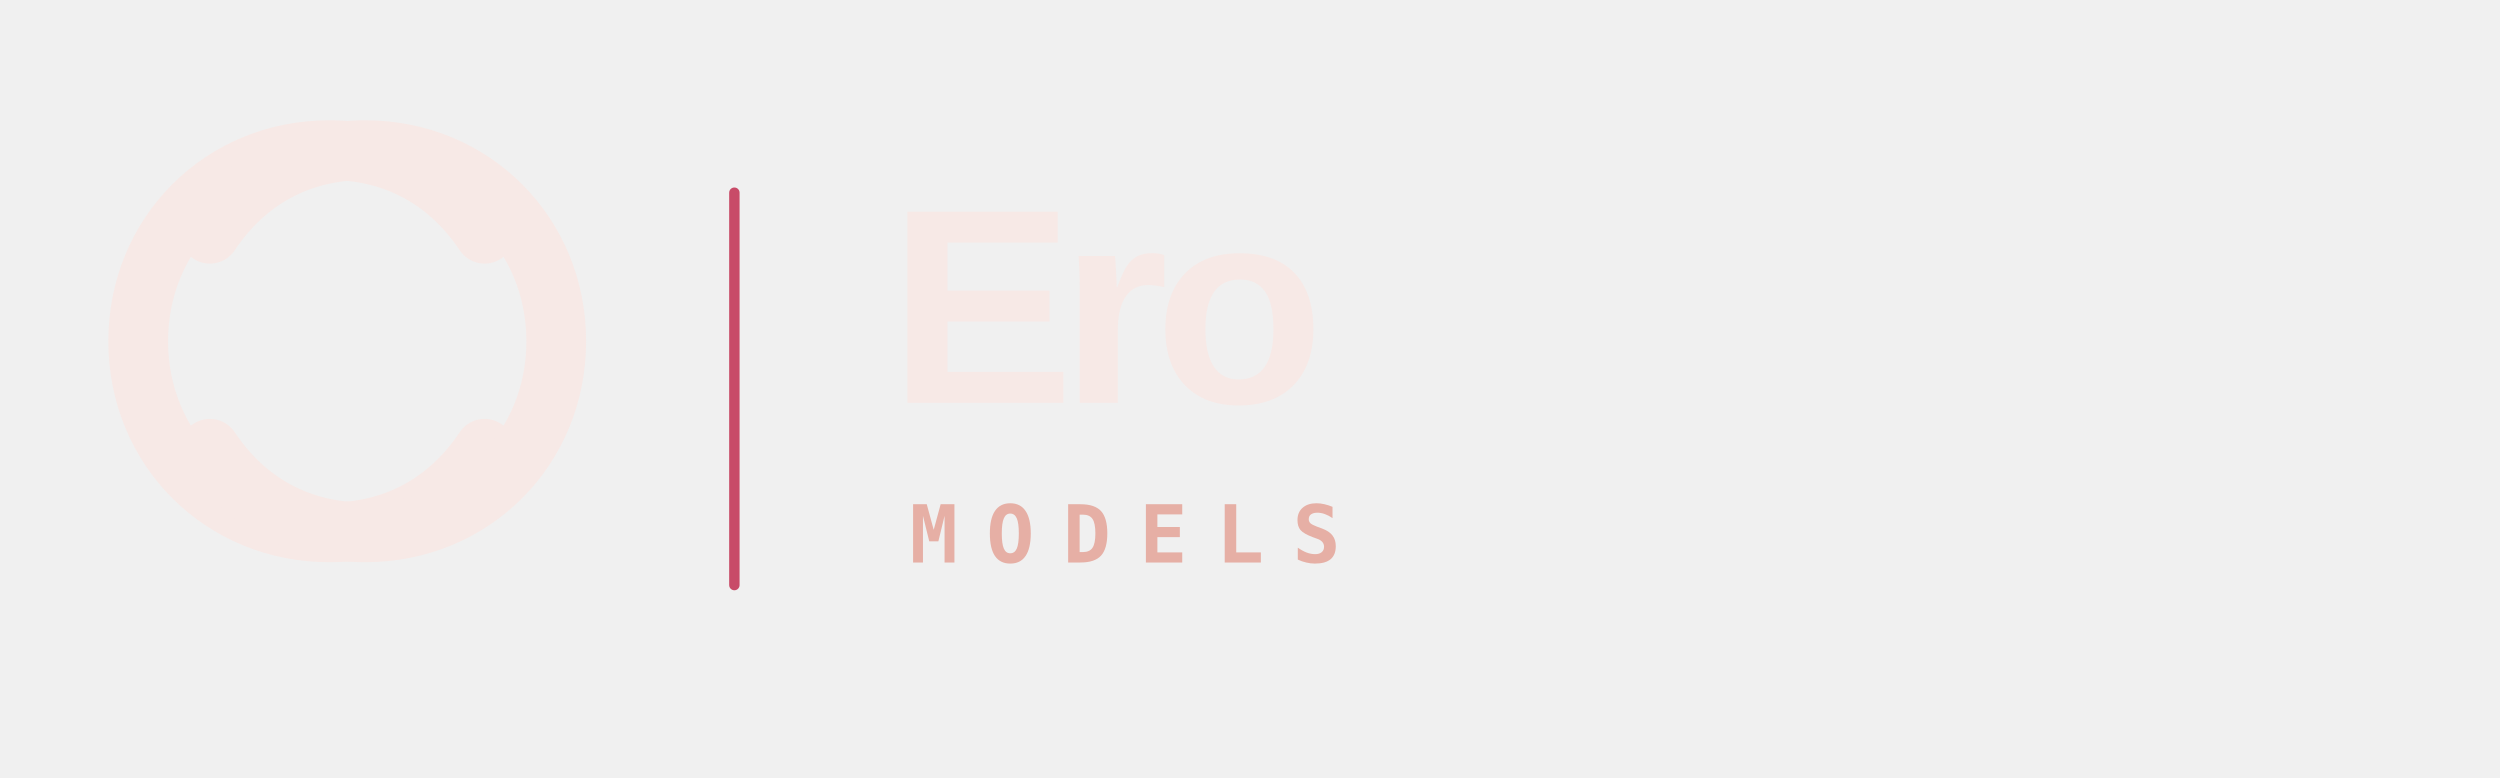
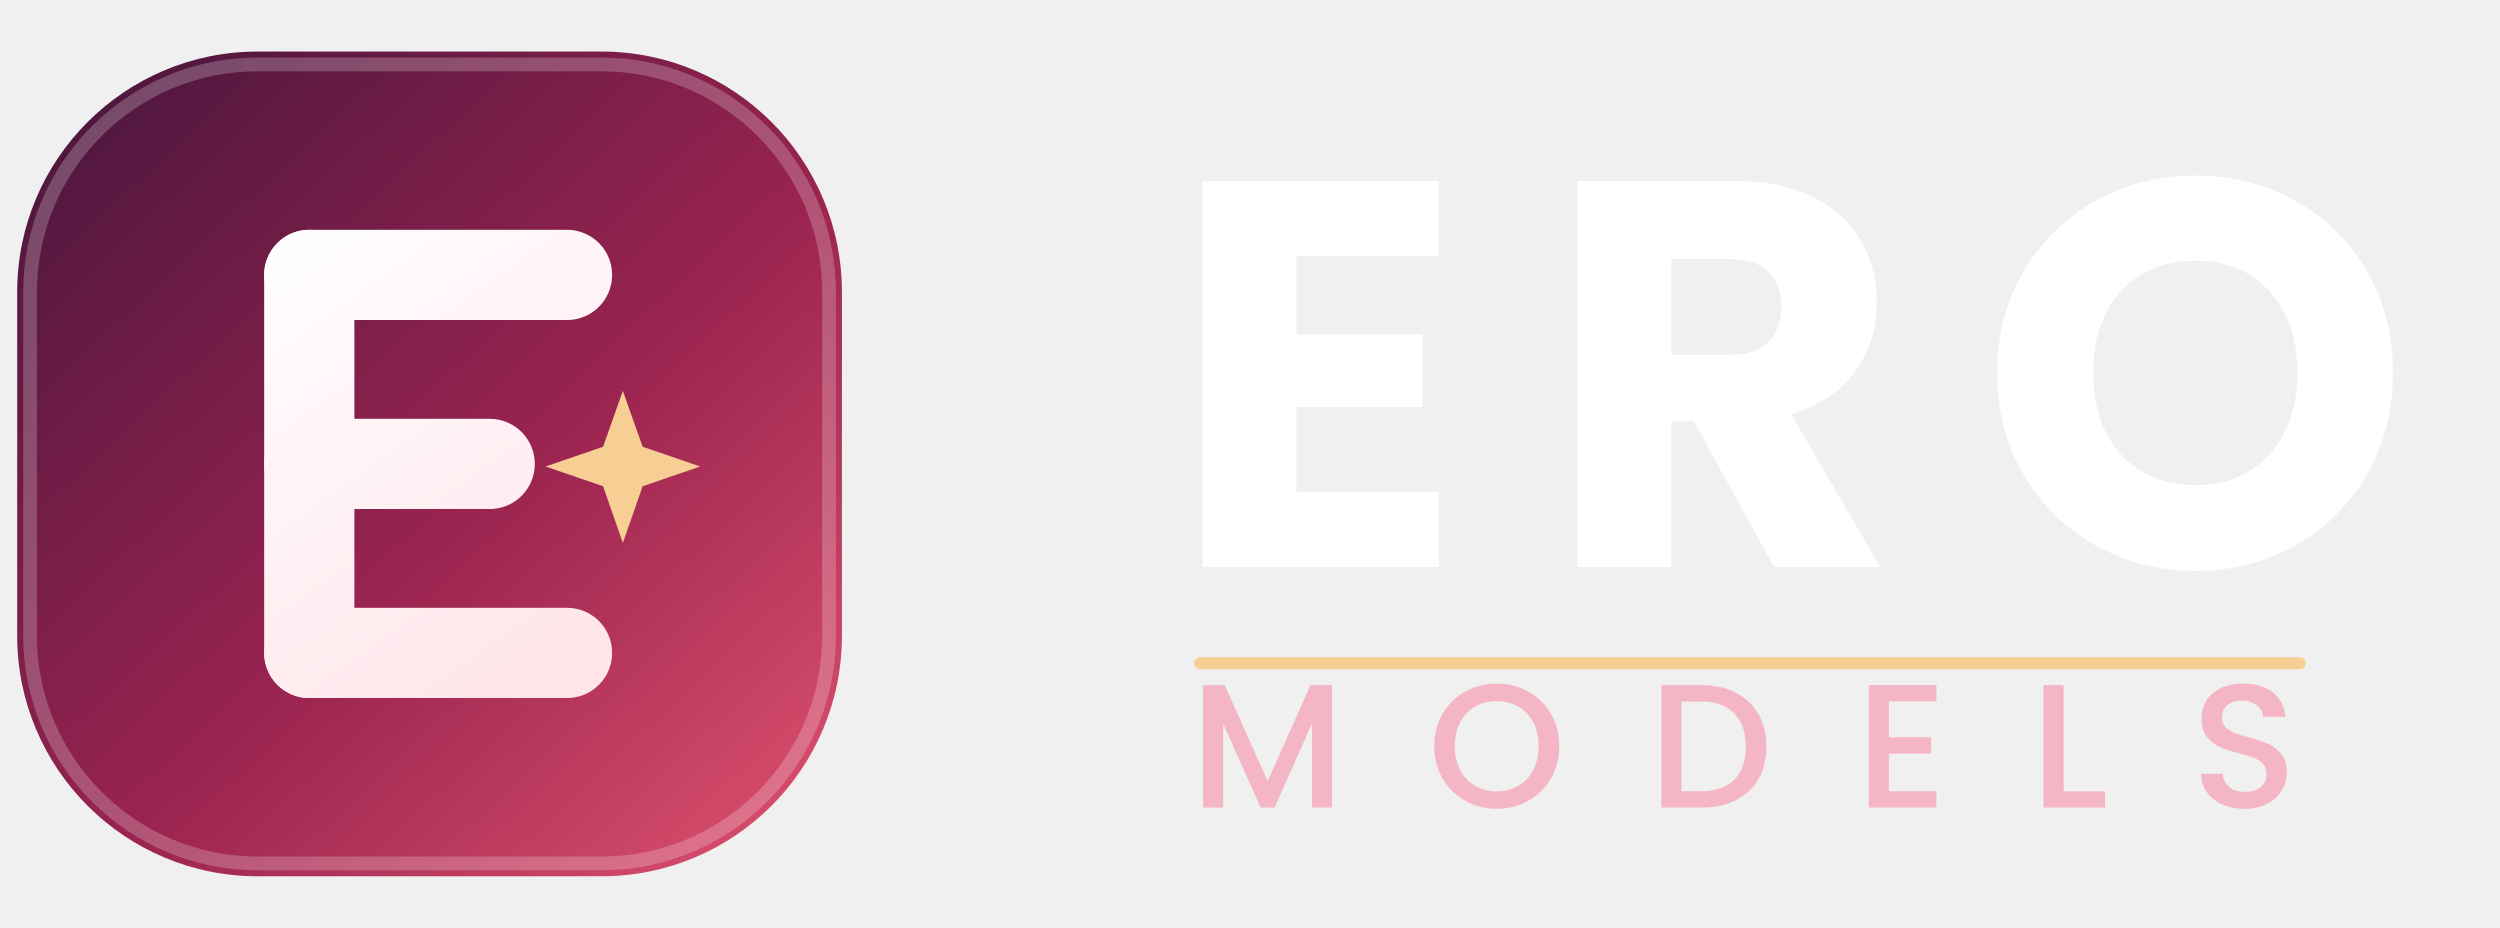
- <svg xmlns="http://www.w3.org/2000/svg" viewBox="0 0 360 112" role="img" aria-labelledby="title desc">
-   <g transform="translate(7 7) scale(.86)" fill="none" stroke="#F7E9E6" stroke-width="10" stroke-linecap="round" stroke-linejoin="round">
-     <path d="M73 31C67 22 58 17 47 17C29 17 15 31 15 49C15 67 29 81 47 81C58 81 67 76 73 67" />
-     <path d="M27 67C33 76 42 81 53 81C71 81 85 67 85 49C85 31 71 17 53 17C42 17 33 22 27 31" />
+ <svg xmlns="http://www.w3.org/2000/svg" viewBox="0 0 291 108" role="img" aria-labelledby="t">
+   <g transform="translate(0 4) scale(1.0)">
+     <defs>
+       <linearGradient id="dg" x1="8" y1="4" x2="96" y2="98" gradientUnits="userSpaceOnUse">
+         <stop offset="0" stop-color="#4A163E" />
+         <stop offset=".55" stop-color="#9B2450" />
+         <stop offset="1" stop-color="#E0536F" />
+       </linearGradient>
+       <linearGradient id="ds" x1="30" y1="22" x2="70" y2="78" gradientUnits="userSpaceOnUse">
+         <stop offset="0" stop-color="#FFFFFF" />
+         <stop offset="1" stop-color="#FFE3E8" />
+       </linearGradient>
+     </defs>
+     <rect x="2" y="2" width="96" height="96" rx="28" fill="url(#dg)" />
+     <rect x="3.5" y="3.5" width="93" height="93" rx="26.5" fill="none" stroke="#FFFFFF" stroke-opacity=".22" stroke-width="1.6" />
+     <path d="M30 76C30 76 30 24 30 24" stroke="none" />
+     <g fill="none" stroke="url(#ds)" stroke-width="10.5" stroke-linecap="round" stroke-linejoin="round">
+       <path d="M36 28V72" />
+       <path d="M36 28H66" />
+       <path d="M36 50H57" />
+       <path d="M36 72H66" />
+     </g>
+     <path d="M72.5 41.5L74.8 48L81.5 50.3L74.8 52.6L72.5 59.2L70.2 52.6L63.5 50.3L70.2 48Z" fill="#F7CF94" />
  </g>
-   <rect x="105" y="27" width="1.5" height="58" rx=".75" fill="#C84B68" />
-   <text x="128" y="58" fill="#F7E9E6" font-family="Manrope, Arial, sans-serif" font-size="40" font-weight="800" letter-spacing="-2">Ero</text>
-   <text x="131" y="81" fill="#E6AFA5" font-family="Space Mono, monospace" font-size="11.5" font-weight="700" letter-spacing="4.1">MODELS</text>
+   <path d="M150.912 29.84V38.928H165.568V47.376H150.912V57.232H167.488V66.0H139.968V21.072H167.488V29.84Z M206.504 66.0 197.16 49.04H194.536V66.0H183.592V21.072H201.96Q207.272 21.072 211.016 22.928Q214.76 24.784 216.616 28.016Q218.472 31.248 218.472 35.216Q218.472 39.696 215.944 43.216Q213.416 46.736 208.488 48.208L218.856 66.0ZM194.536 41.296H201.32Q204.328 41.296 205.832 39.824Q207.336 38.352 207.336 35.664Q207.336 33.104 205.832 31.632Q204.328 30.16 201.32 30.16H194.536Z M232.464 43.408Q232.464 36.816 235.568 31.568Q238.672 26.32 243.952 23.376Q249.232 20.432 255.568 20.432Q261.904 20.432 267.184 23.376Q272.464 26.32 275.504 31.568Q278.544 36.816 278.544 43.408Q278.544 50.0 275.472 55.28Q272.4 60.56 267.152 63.504Q261.904 66.448 255.568 66.448Q249.232 66.448 243.952 63.504Q238.672 60.56 235.568 55.28Q232.464 50.0 232.464 43.408ZM267.408 43.408Q267.408 37.456 264.176 33.904Q260.944 30.352 255.568 30.352Q250.128 30.352 246.896 33.872Q243.664 37.392 243.664 43.408Q243.664 49.36 246.896 52.912Q250.128 56.464 255.568 56.464Q260.944 56.464 264.176 52.88Q267.408 49.296 267.408 43.408Z" fill="#FFFFFF" />
+   <rect x="139" y="76.5" width="129.4" height="1.4" rx=".7" fill="#F7CF94" />
+   <path d="M155.043 79.752V94.0H152.707V84.242L148.361 94.0H146.741L142.375 84.242V94.0H140.037V79.752H142.559L147.561 90.925L152.542 79.752Z M166.939 86.846Q166.939 84.755 167.913 83.094Q168.887 81.433 170.558 80.501Q172.228 79.568 174.217 79.568Q176.226 79.568 177.897 80.501Q179.567 81.433 180.531 83.094Q181.494 84.755 181.494 86.846Q181.494 88.936 180.531 90.607Q179.567 92.278 177.897 93.211Q176.226 94.144 174.217 94.144Q172.228 94.144 170.558 93.211Q168.887 92.278 167.913 90.607Q166.939 88.936 166.939 86.846ZM179.096 86.846Q179.096 85.267 178.471 84.078Q177.845 82.889 176.738 82.254Q175.631 81.618 174.217 81.618Q172.802 81.618 171.695 82.254Q170.588 82.889 169.963 84.078Q169.338 85.267 169.338 86.846Q169.338 88.424 169.963 89.623Q170.588 90.823 171.695 91.468Q172.802 92.114 174.217 92.114Q175.631 92.114 176.738 91.468Q177.845 90.823 178.471 89.623Q179.096 88.424 179.096 86.846Z M205.608 86.927Q205.608 89.1 204.676 90.7Q203.743 92.299 202.031 93.149Q200.319 94.0 198.044 94.0H193.39V79.752H198.044Q200.319 79.752 202.031 80.624Q203.743 81.495 204.676 83.125Q205.608 84.755 205.608 86.927ZM203.21 86.927Q203.21 84.447 201.877 83.053Q200.545 81.659 198.044 81.659H195.727V92.094H198.044Q200.545 92.094 201.877 90.74Q203.21 89.388 203.21 86.927Z M219.862 81.638V85.82H224.782V87.727H219.862V92.094H225.397V94.0H217.525V79.732H225.397V81.638Z M240.204 92.114H245.022V94.0H237.867V79.752H240.204Z M256.221 90.064H258.721Q258.803 90.987 259.449 91.581Q260.095 92.175 261.264 92.175Q262.473 92.175 263.149 91.591Q263.826 91.007 263.826 90.085Q263.826 89.367 263.406 88.916Q262.986 88.465 262.36 88.219Q261.735 87.973 260.628 87.686Q259.234 87.317 258.363 86.938Q257.491 86.558 256.876 85.759Q256.262 84.96 256.262 83.627Q256.262 82.397 256.876 81.475Q257.491 80.552 258.598 80.06Q259.705 79.568 261.161 79.568Q263.231 79.568 264.554 80.603Q265.876 81.638 266.019 83.442H263.437Q263.375 82.663 262.698 82.11Q262.022 81.556 260.915 81.556Q259.911 81.556 259.275 82.069Q258.639 82.582 258.639 83.545Q258.639 84.201 259.039 84.621Q259.439 85.041 260.054 85.287Q260.669 85.534 261.735 85.82Q263.149 86.21 264.041 86.6Q264.933 86.989 265.558 87.799Q266.183 88.608 266.183 89.962Q266.183 91.048 265.599 92.011Q265.015 92.975 263.898 93.559Q262.781 94.144 261.264 94.144Q259.829 94.144 258.68 93.641Q257.532 93.139 256.876 92.216Q256.221 91.294 256.221 90.064Z" fill="#F4B6C4" />
</svg>
